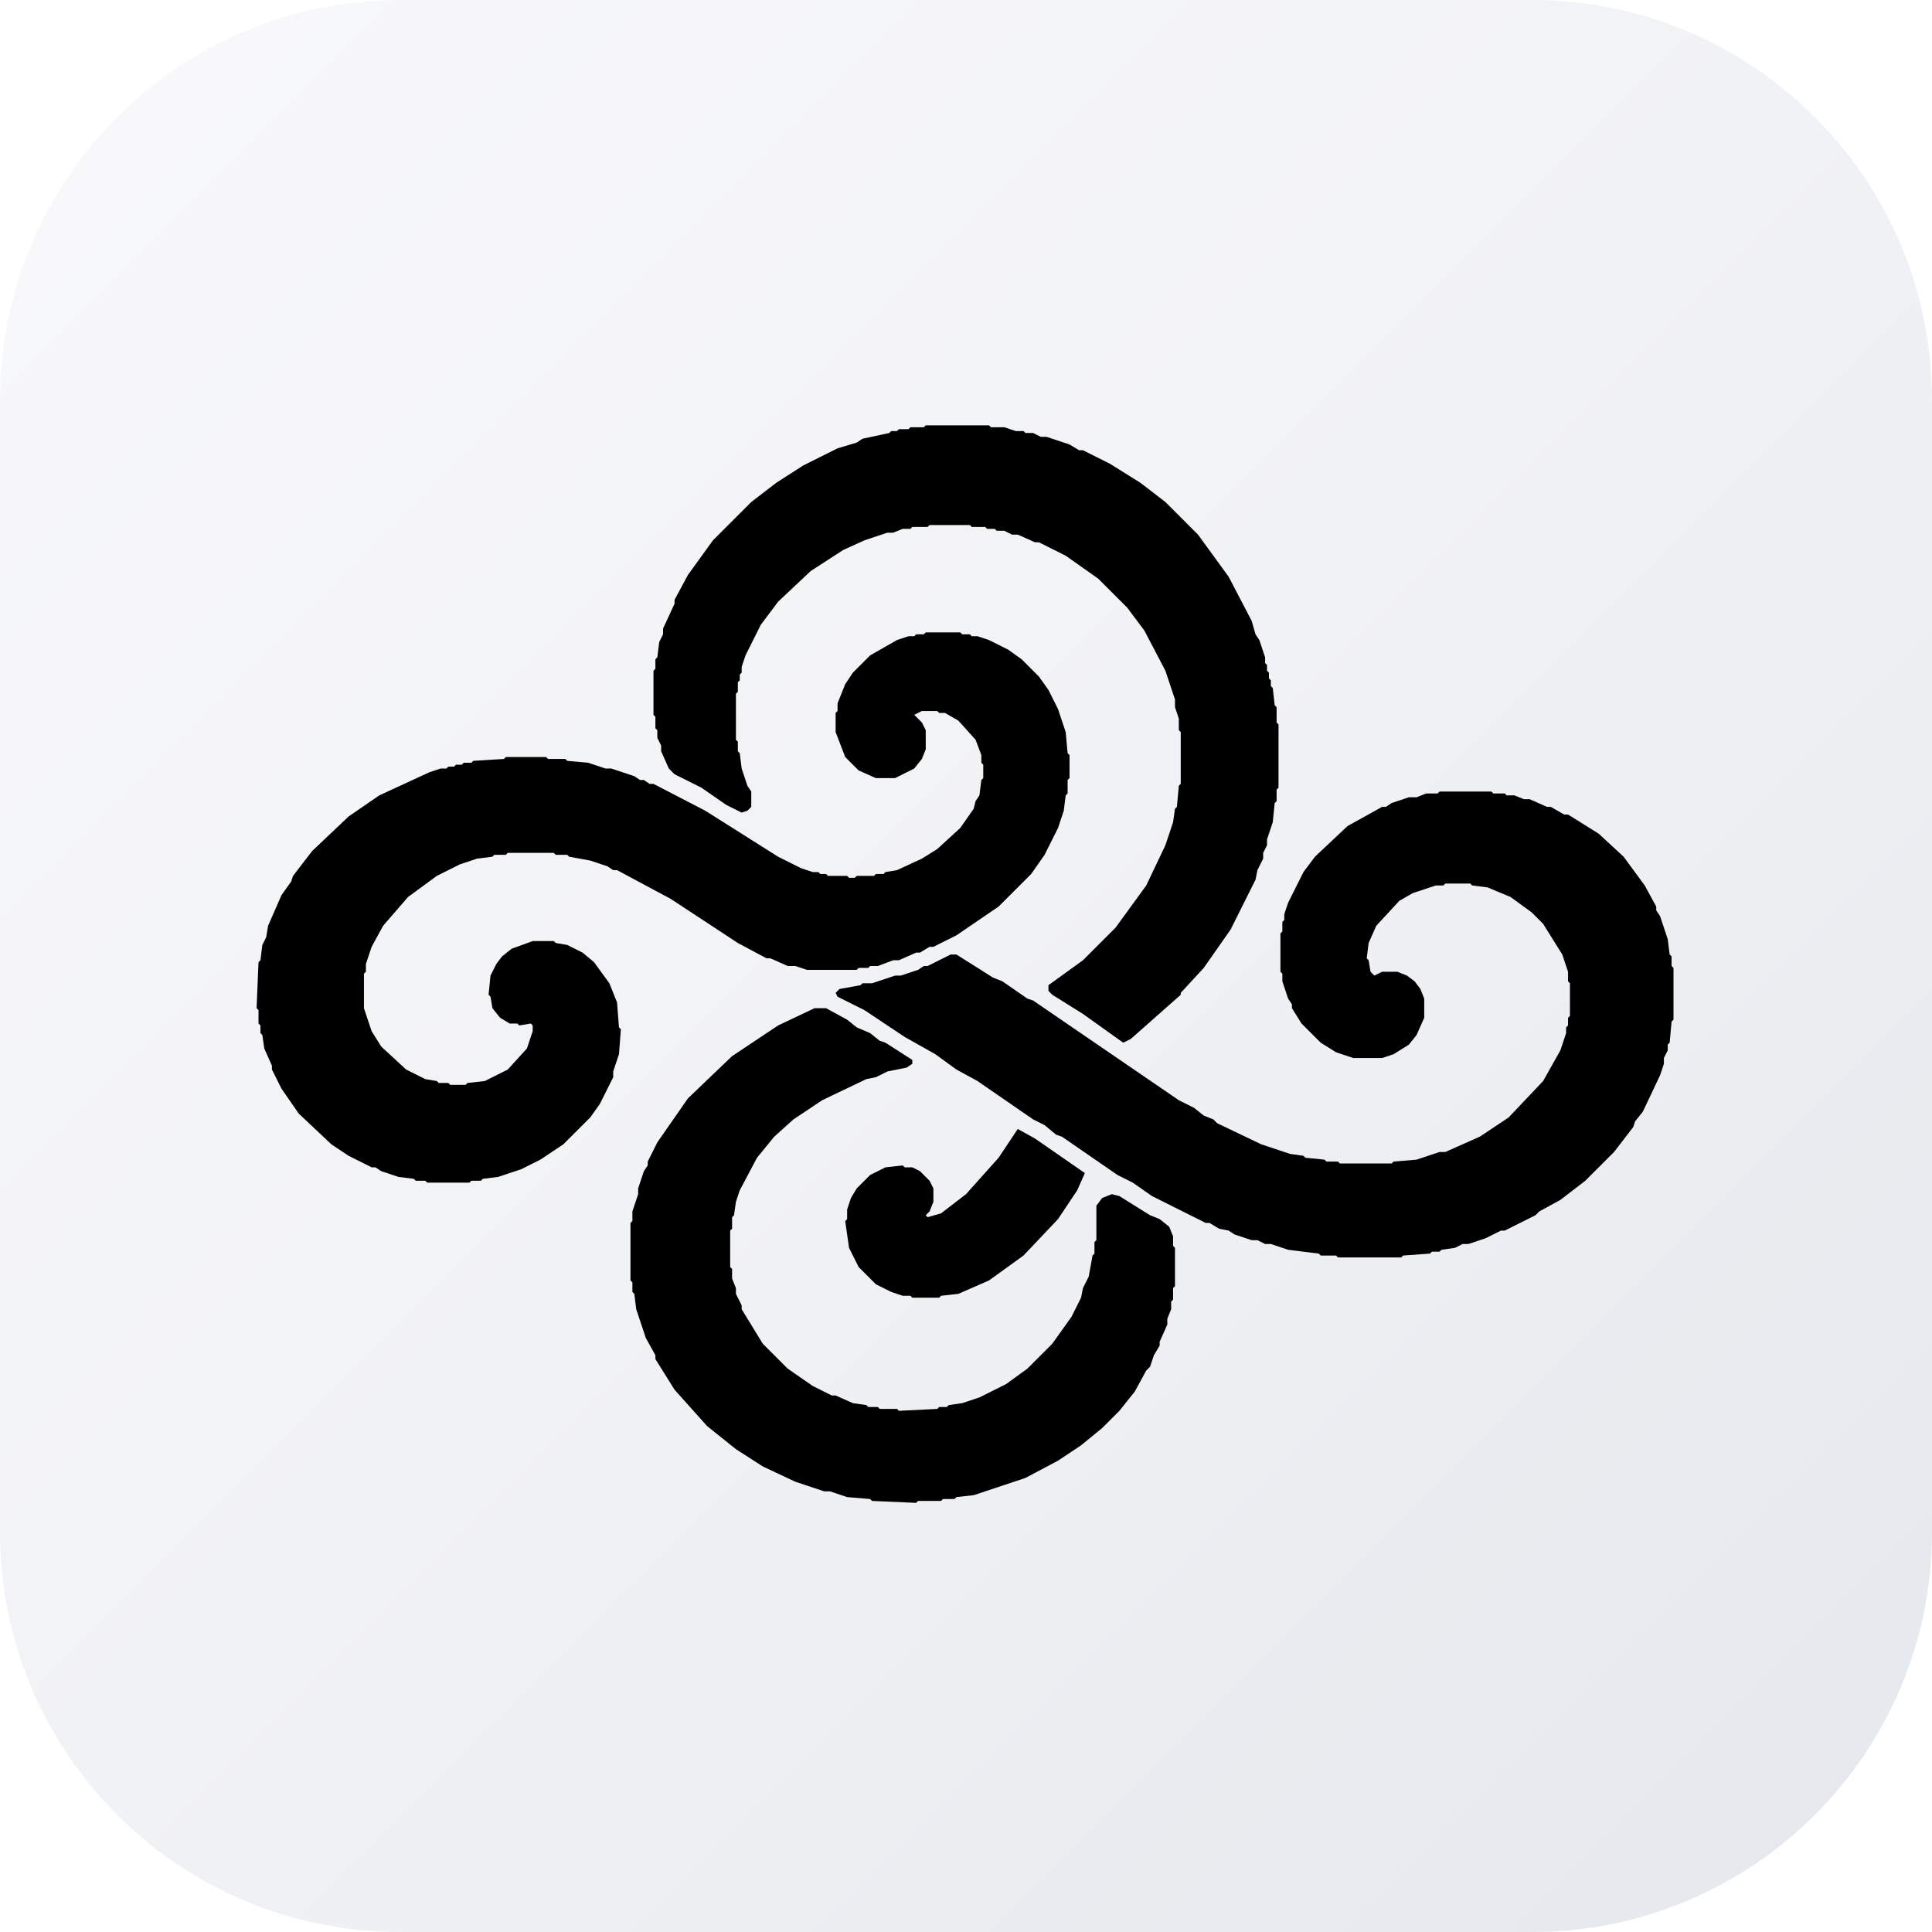
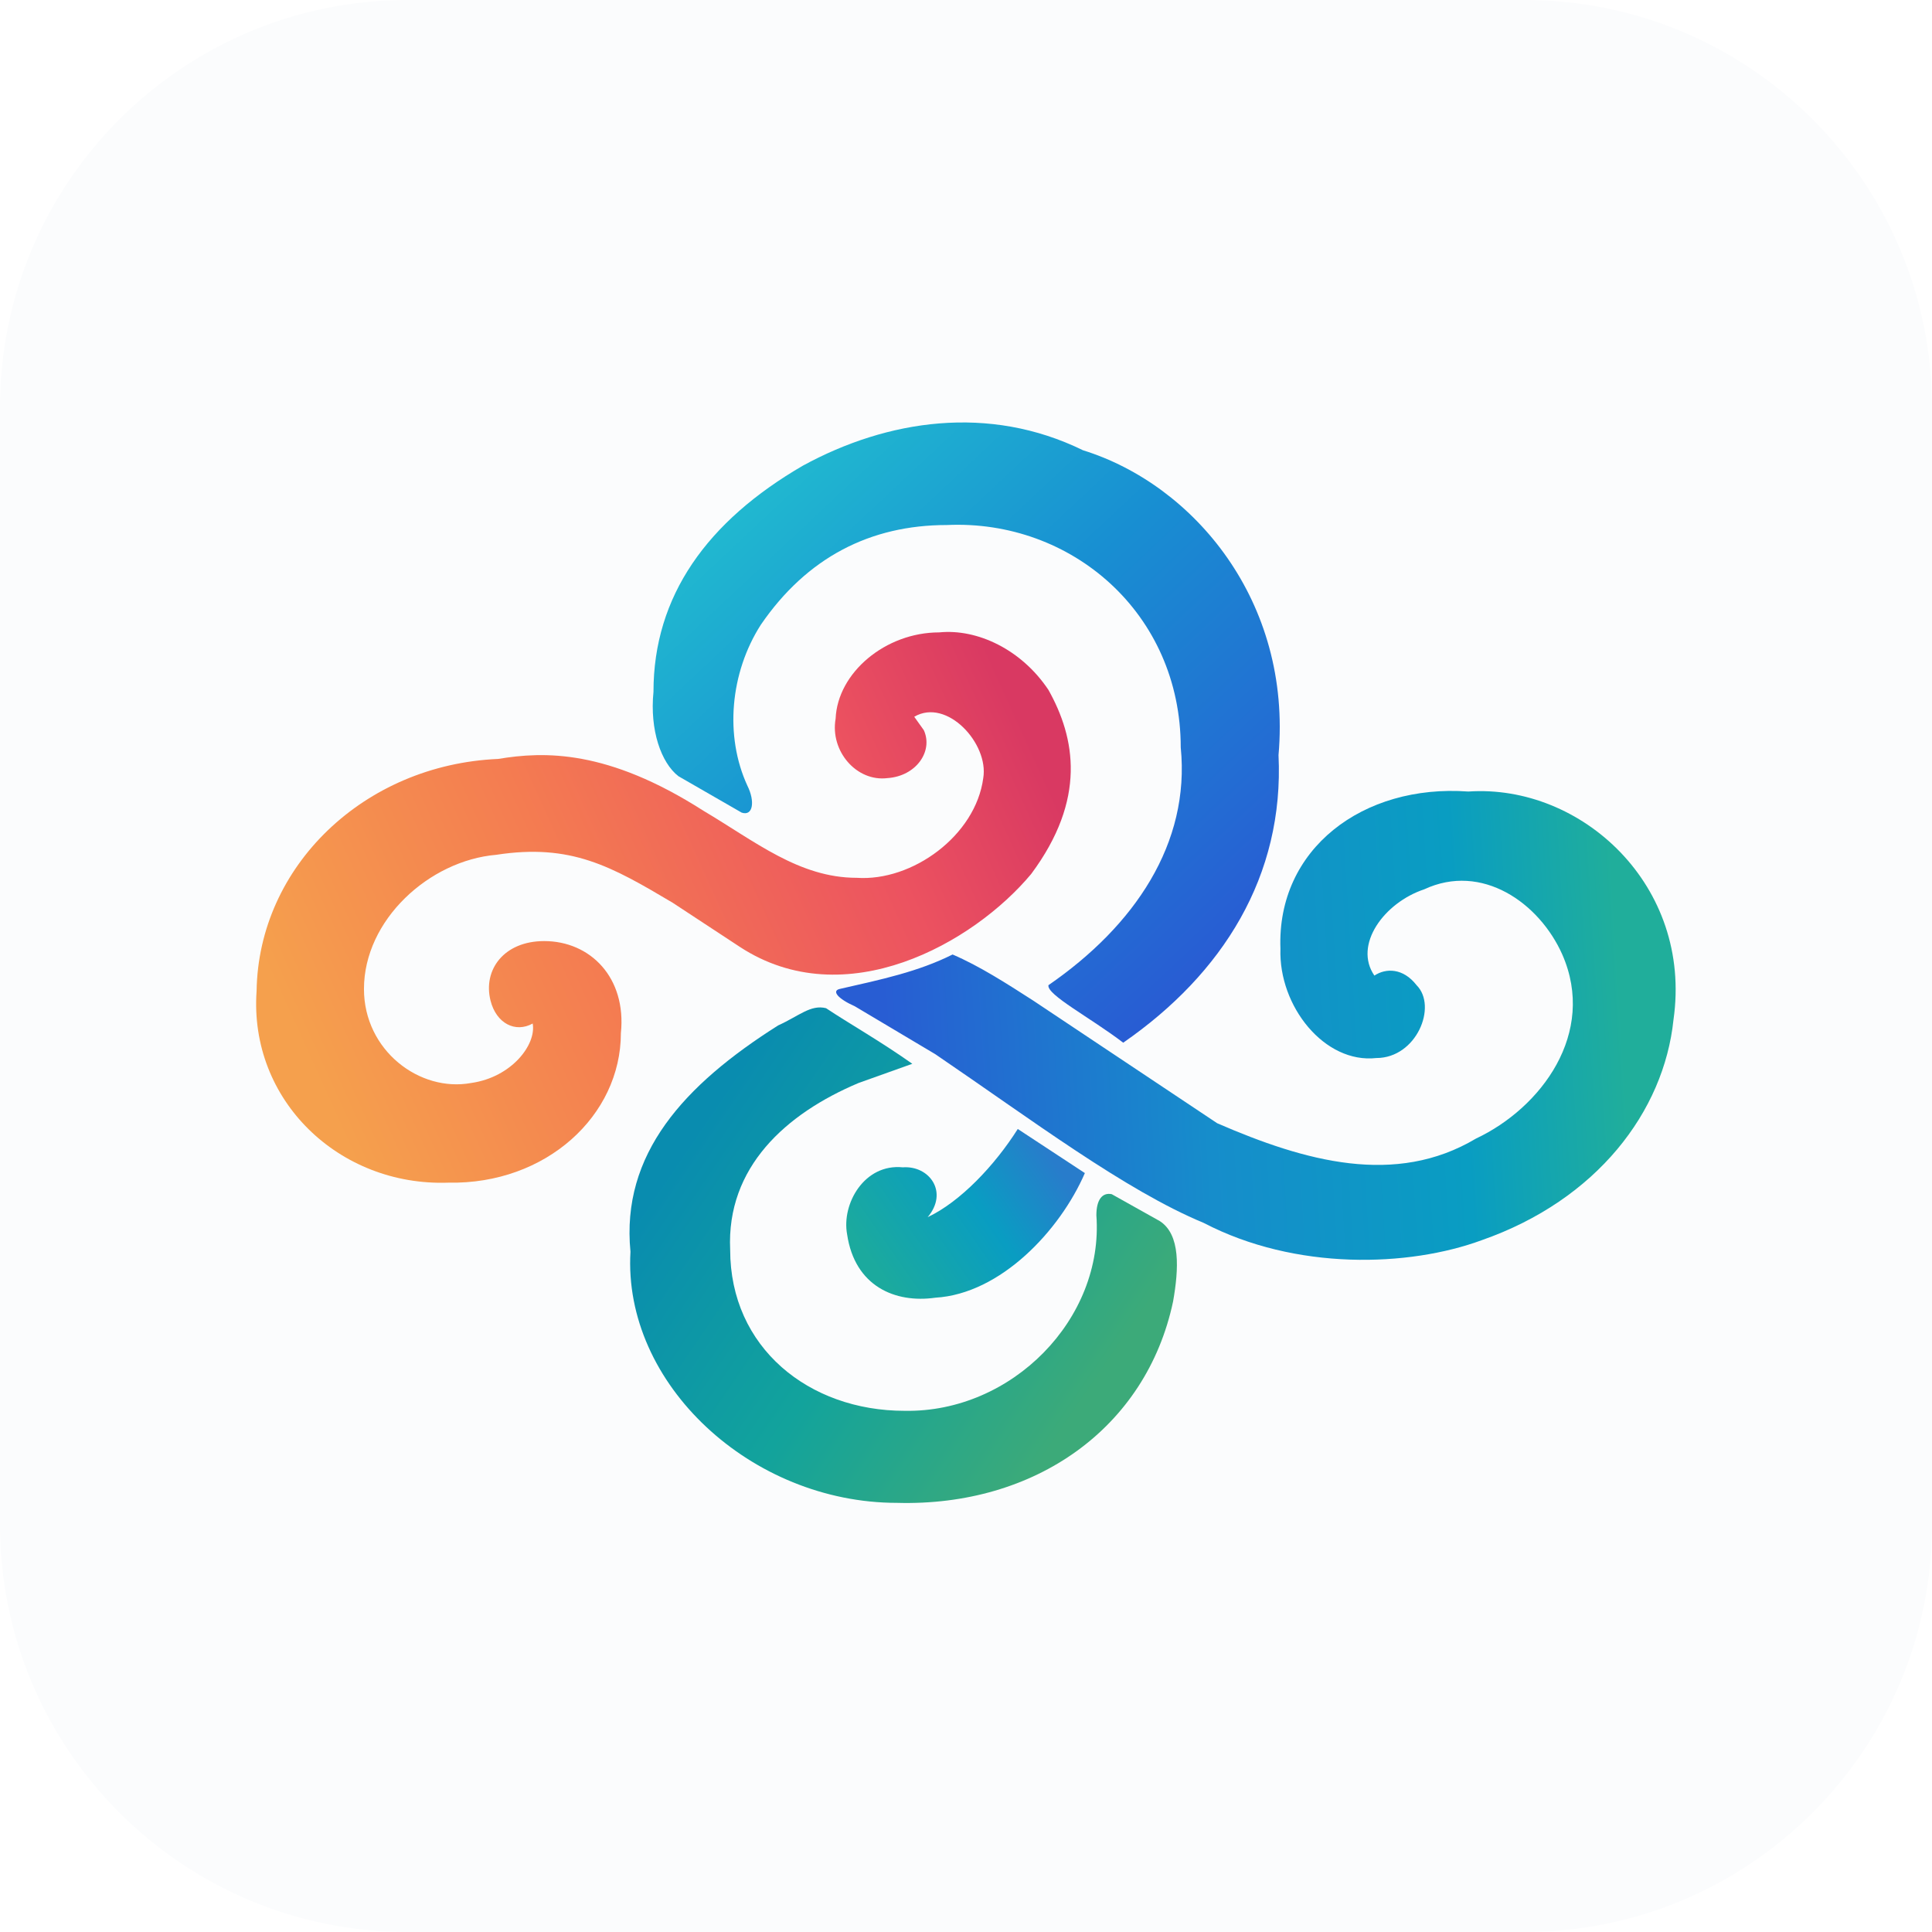
<svg xmlns="http://www.w3.org/2000/svg" width="1024" height="1024" viewBox="0 0 1024 1024">
  <defs>
-     <linearGradient id="bg" x1="0" y1="0" x2="1" y2="1">
-       <stop offset="0" stop-color="#F9F9FB" />
-       <stop offset=".55" stop-color="#F0F1F4" />
-       <stop offset="1" stop-color="#E4E7ED" />
+     <linearGradient id="warm" gradientUnits="userSpaceOnUse" x1="135" y1="575" x2="510" y2="405">
+       <stop offset="0" stop-color="#F5A04D" />
+       <stop offset="0.38" stop-color="#F47C51" />
+       <stop offset="0.78" stop-color="#EC5260" />
+       <stop offset="1" stop-color="#D93962" />
+     </linearGradient>
+     <linearGradient id="crown" gradientUnits="userSpaceOnUse" x1="365" y1="315" x2="594" y2="559">
+       <stop offset="0" stop-color="#20B7D0" />
+       <stop offset="0.42" stop-color="#188FD2" />
+       <stop offset="1" stop-color="#285DD3" />
+     </linearGradient>
+     <linearGradient id="forward" gradientUnits="userSpaceOnUse" x1="444" y1="562" x2="827" y2="538">
+       <stop offset="0" stop-color="#285DD3" />
+       <stop offset="0.43" stop-color="#168DCB" />
+       <stop offset="0.78" stop-color="#099DC2" />
+       <stop offset="1" stop-color="#20AE9B" />
+     </linearGradient>
+     <linearGradient id="return" gradientUnits="userSpaceOnUse" x1="342" y1="636" x2="546" y2="775">
+       <stop offset="0" stop-color="#098CAF" />
+       <stop offset="0.51" stop-color="#12A39C" />
+       <stop offset="1" stop-color="#3CAA79" />
+     </linearGradient>
+     <linearGradient id="heart" gradientUnits="userSpaceOnUse" x1="442" y1="706" x2="531" y2="644">
+       <stop offset="0" stop-color="#1BAA9E" />
+       <stop offset="0.58" stop-color="#099DC2" />
+       <stop offset="1" stop-color="#287CCB" />
    </linearGradient>
  </defs>
-   <rect width="1024" height="1024" rx="212" fill="url(#bg)" />
-   <g transform="translate(136 225.43) scale(1.016216) translate(-117 -263)" fill="#000000">
-     <path d="M530 401L525 394L516 385L509 380L499 375L493 373L490 373L489 372L485 372L484 371L466 371L465 372L461 372L460 373L457 373L451 375L437 383L428 392L424 398L420 408L420 412L419 413L419 423L424 436L431 443L440 447L450 447L460 442L464 437L466 432L466 422L464 418L460 414L464 412L472 412L473 413L476 413L483 417L492 427L495 435L495 439L496 440L496 447L495 448L494 456L492 459L491 463L484 473L472 484L464 489L451 495L445 496L444 497L440 497L439 498L430 498L429 499L426 499L425 498L415 498L414 497L411 497L410 496L407 496L401 494L389 488L351 464L324 450L322 450L319 448L317 448L314 446L302 442L299 442L290 439L279 438L278 437L269 437L268 436L247 436L246 437L230 438L229 439L225 439L224 440L221 440L220 441L217 441L216 442L213 442L207 444L181 456L165 467L146 485L136 498L135 501L130 508L123 524L122 530L120 534L119 542L118 543L117 567L118 568L118 575L119 576L119 580L120 581L121 588L125 597L125 599L130 609L139 622L156 638L165 644L177 650L179 650L182 652L191 655L199 656L200 657L205 657L206 658L228 658L229 657L234 657L235 656L243 655L255 651L265 646L277 638L291 624L296 617L303 603L303 600L306 591L307 578L306 577L305 564L301 554L293 543L287 538L279 534L273 533L272 532L261 532L250 536L245 540L242 544L239 550L238 560L239 561L240 567L244 572L249 575L253 575L254 576L260 575L261 576L261 579L258 588L248 599L236 605L227 606L226 607L218 607L217 606L212 606L211 605L205 604L195 599L182 587L177 579L173 567L173 549L174 548L174 544L177 535L183 524L196 509L211 498L223 492L232 489L240 488L241 487L247 487L248 486L272 486L273 487L279 487L280 488L291 490L300 493L303 495L305 495L333 510L368 533L383 541L385 541L394 545L398 545L404 547L430 547L431 546L436 546L437 545L441 545L449 542L452 542L461 538L463 538L468 535L470 535L482 529L504 514L521 497L528 487L535 473L538 464L539 456L540 455L540 448L541 447L541 435L540 434L539 423L535 411Z" />
-     <path d="M389 576L365 592L342 614L326 637L321 647L321 649L319 652L316 661L316 664L313 673L313 678L312 679L312 709L313 710L313 715L314 716L315 724L320 739L325 748L325 750L335 766L352 785L367 797L381 806L398 814L413 819L416 819L425 822L437 823L438 824L461 825L462 824L474 824L475 823L481 823L482 822L491 821L518 812L535 803L547 795L558 786L567 777L575 767L581 756L583 754L585 748L588 743L588 741L592 732L592 729L594 724L594 720L595 719L595 713L596 712L596 692L595 691L595 686L593 681L588 677L583 675L567 665L563 664L558 666L555 670L555 688L554 689L554 695L553 696L551 707L548 713L547 718L542 728L532 742L519 755L508 763L494 770L485 773L478 774L477 775L473 775L472 776L452 777L451 776L442 776L441 775L436 775L435 774L428 773L419 769L417 769L407 764L394 755L381 742L370 724L370 722L367 716L367 713L365 708L365 703L364 702L364 683L365 682L365 676L366 675L367 668L369 662L378 645L387 634L397 625L412 615L435 604L440 603L446 600L456 598L459 596L459 594L445 585L442 584L437 580L430 577L425 573L414 567L408 567Z" />
-     <path d="M402 284L388 293L375 303L355 323L342 341L335 354L335 356L329 369L329 372L327 376L326 384L325 385L325 390L324 391L324 414L325 415L325 421L326 422L326 426L328 430L328 433L332 442L335 445L349 452L362 461L370 465L373 464L375 462L375 454L373 451L370 442L369 434L368 433L368 428L367 427L367 403L368 402L368 397L369 396L369 393L370 392L370 389L372 383L380 367L389 355L406 339L423 328L434 323L446 319L449 319L454 317L458 317L459 316L467 316L468 315L489 315L490 316L497 316L498 317L502 317L503 318L507 318L511 320L514 320L523 324L525 324L539 331L556 343L571 358L580 370L591 391L596 406L596 410L598 416L598 422L599 423L599 450L598 451L597 462L596 463L595 470L591 482L581 503L565 525L548 542L530 555L530 558L532 560L548 570L569 585L573 583L599 560L599 559L611 546L625 526L638 500L639 495L642 489L642 486L644 482L644 479L647 470L648 460L649 459L649 453L650 452L650 419L649 418L649 410L648 409L647 400L646 399L646 396L645 395L645 392L644 391L644 388L643 387L643 384L640 375L638 372L636 365L624 342L608 320L591 303L578 293L562 283L548 276L546 276L541 273L529 269L526 269L522 267L518 267L517 266L513 266L507 264L500 264L499 263L466 263L465 264L458 264L457 265L452 265L451 266L448 266L447 267L433 270L430 272L420 275Z" />
-     <path d="M856 573L856 546L855 545L855 540L854 539L853 531L849 519L847 516L847 514L841 503L830 488L817 476L801 466L799 466L792 462L790 462L781 458L778 458L773 456L769 456L768 455L762 455L761 454L734 454L733 455L727 455L722 457L718 457L709 460L706 462L704 462L686 472L669 488L663 496L655 512L653 518L653 521L652 522L652 527L651 528L651 548L652 549L652 553L655 562L657 565L657 567L662 575L672 585L680 590L689 593L704 593L710 591L718 586L722 581L726 572L726 562L724 557L721 553L717 550L712 548L704 548L700 550L698 548L697 542L696 541L697 533L701 524L713 511L720 507L732 503L736 503L737 502L750 502L751 503L759 504L771 509L782 517L788 523L798 539L801 548L801 553L802 554L802 571L801 572L801 576L800 577L800 580L797 589L788 605L770 624L755 634L737 642L734 642L722 646L710 647L709 648L682 648L681 647L675 647L674 646L664 645L663 644L656 643L641 638L618 627L616 625L611 623L606 619L598 615L522 563L519 562L506 553L501 551L482 539L479 539L467 545L465 545L462 547L453 550L450 550L438 554L433 554L432 555L421 557L419 559L420 561L434 568L455 582L471 591L482 599L493 605L522 625L528 628L534 633L537 634L566 654L574 658L584 665L612 679L614 679L619 682L624 683L627 685L636 688L639 688L643 690L646 690L655 693L671 695L672 696L680 696L681 697L714 697L715 696L729 695L730 694L734 694L735 693L742 692L746 690L749 690L758 687L766 683L768 683L784 675L786 673L797 667L810 657L825 642L835 629L836 626L840 621L849 602L851 596L851 593L853 589L853 586L854 585L855 574Z" />
-     <path d="M549 653L523 635L514 630L504 645L487 664L474 674L467 676L466 675L468 673L470 668L470 661L468 657L463 652L459 650L455 650L454 649L445 650L437 654L430 661L427 666L425 672L425 677L424 678L426 692L431 702L440 711L448 715L454 717L458 717L459 718L473 718L474 717L483 716L499 709L517 696L535 677L545 662Z" />
+   <rect width="1024" height="1024" rx="216" fill="#FBFCFD" />
+   <g id="symbol" transform="translate(136 225.43) scale(1.016216) translate(-117 -263)">
+     <path id="warm-current" fill="url(#warm)" d="M530 401 C516 380 493 369 473 371 C445 371 420 392 419 416 C416 433 430 449 446 447 C461 446 470 433 465 422 L460 415 C477 405 499 429 496 447 C492 477 459 501 430 499 C400 499 377 480 350 464 C300 432 267 433 243 437 C173 440 118 493 117 558 C113 615 160 660 217 658 C268 659 307 623 307 580 C310 551 291 532 267 532 C246 532 235 547 239 563 C242 575 252 580 261 575 C263 586 250 603 229 606 C202 611 173 589 173 557 C173 521 207 490 242 487 C281 481 302 493 334 512 L369 535 C424 571 491 533 521 497 C550 458 544 426 530 401 Z" />
+     <path id="return-current" fill="url(#return)" d="M389 576 C340 607 307 643 312 694 C308 763 375 825 451 825 C523 827 581 786 595 720 C598 703 599 685 588 678 L563 664 C558 663 555 667 555 675 C559 729 511 778 455 777 C405 777 364 744 364 693 C362 650 393 622 431 606 L459 596 C442 584 426 575 414 567 C406 565 400 571 389 576 Z" />
+     <path id="crown-current" fill="url(#crown)" d="M402 284 C352 313 324 352 324 402 C322 422 328 439 337 446 L370 465 C376 467 377 459 373 451 C361 425 364 392 380 367 C404 332 437 315 477 315 C542 312 599 361 599 431 C604 481 575 524 530 555 C529 560 552 572 569 585 C621 549 653 498 650 435 C657 355 606 294 548 276 C499 252 446 260 402 284 Z" />
+     <path id="forward-current" fill="url(#forward)" d="M856 573 C866 503 808 450 749 454 C694 450 649 484 651 536 C650 566 674 596 701 593 C722 593 733 566 722 555 C715 546 706 546 700 550 C689 534 705 512 726 505 C756 491 786 512 798 539 C816 580 787 619 753 635 C711 660 664 647 618 627 L522 563 C508 554 494 545 480 539 C462 548 443 552 421 557 C417 558 420 562 429 566 L471 591 C521 625 570 662 611 679 C659 704 718 702 756 688 C816 667 851 621 856 573 Z" />
+     <path id="heart-current" fill="url(#heart)" d="M549 653 L514 630 C502 649 484 668 467 676 C478 663 468 649 454 650 C434 648 422 669 425 685 C429 712 450 721 471 718 C505 716 536 683 549 653 Z" />
  </g>
</svg>
